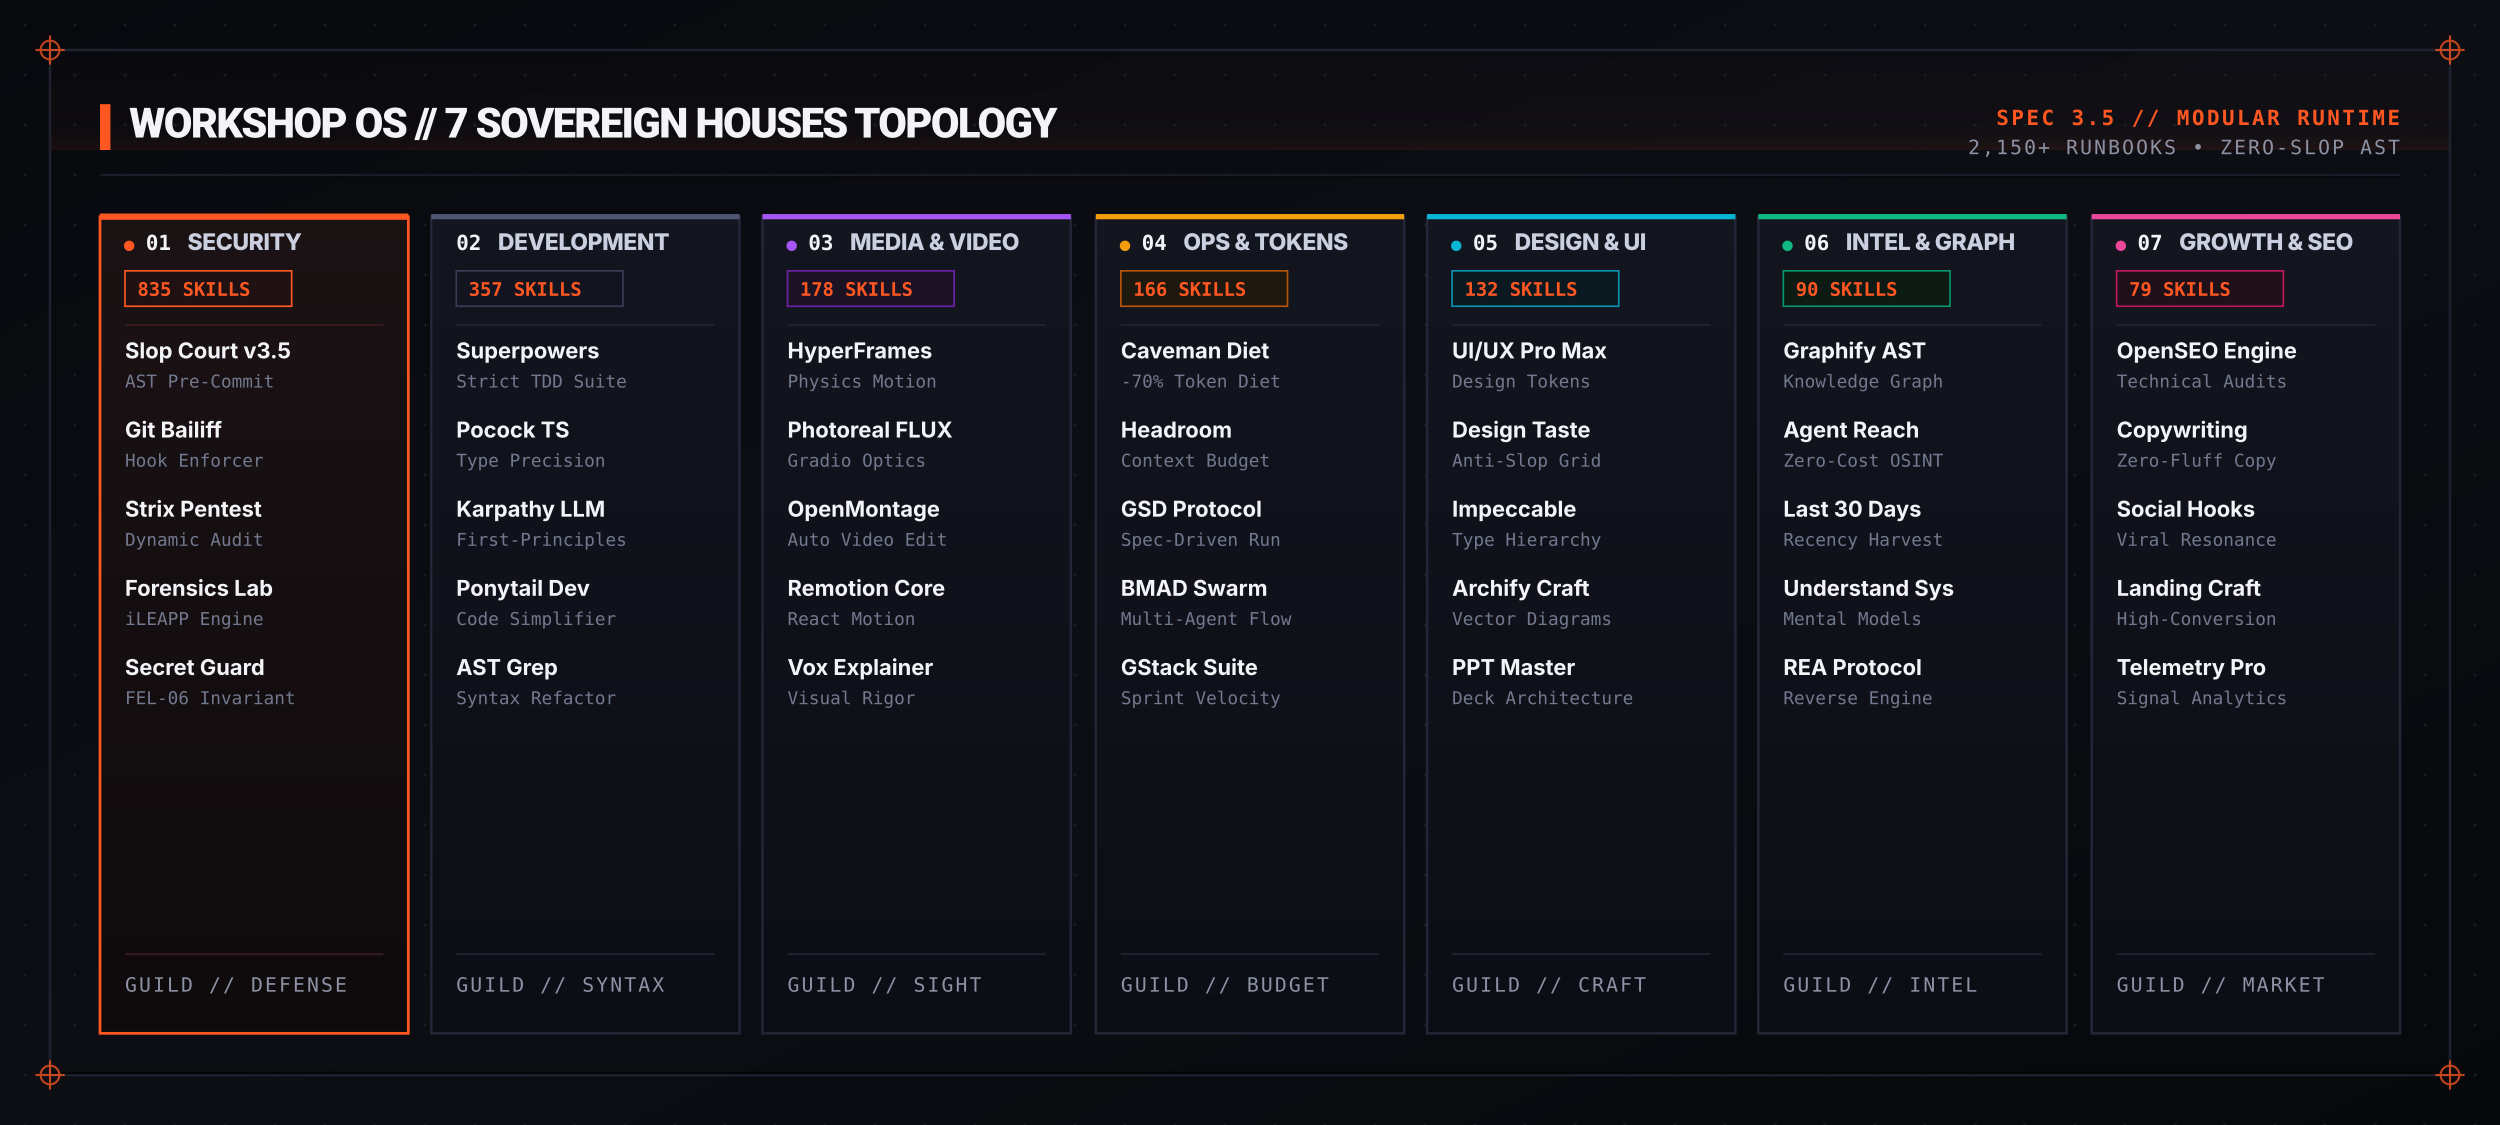
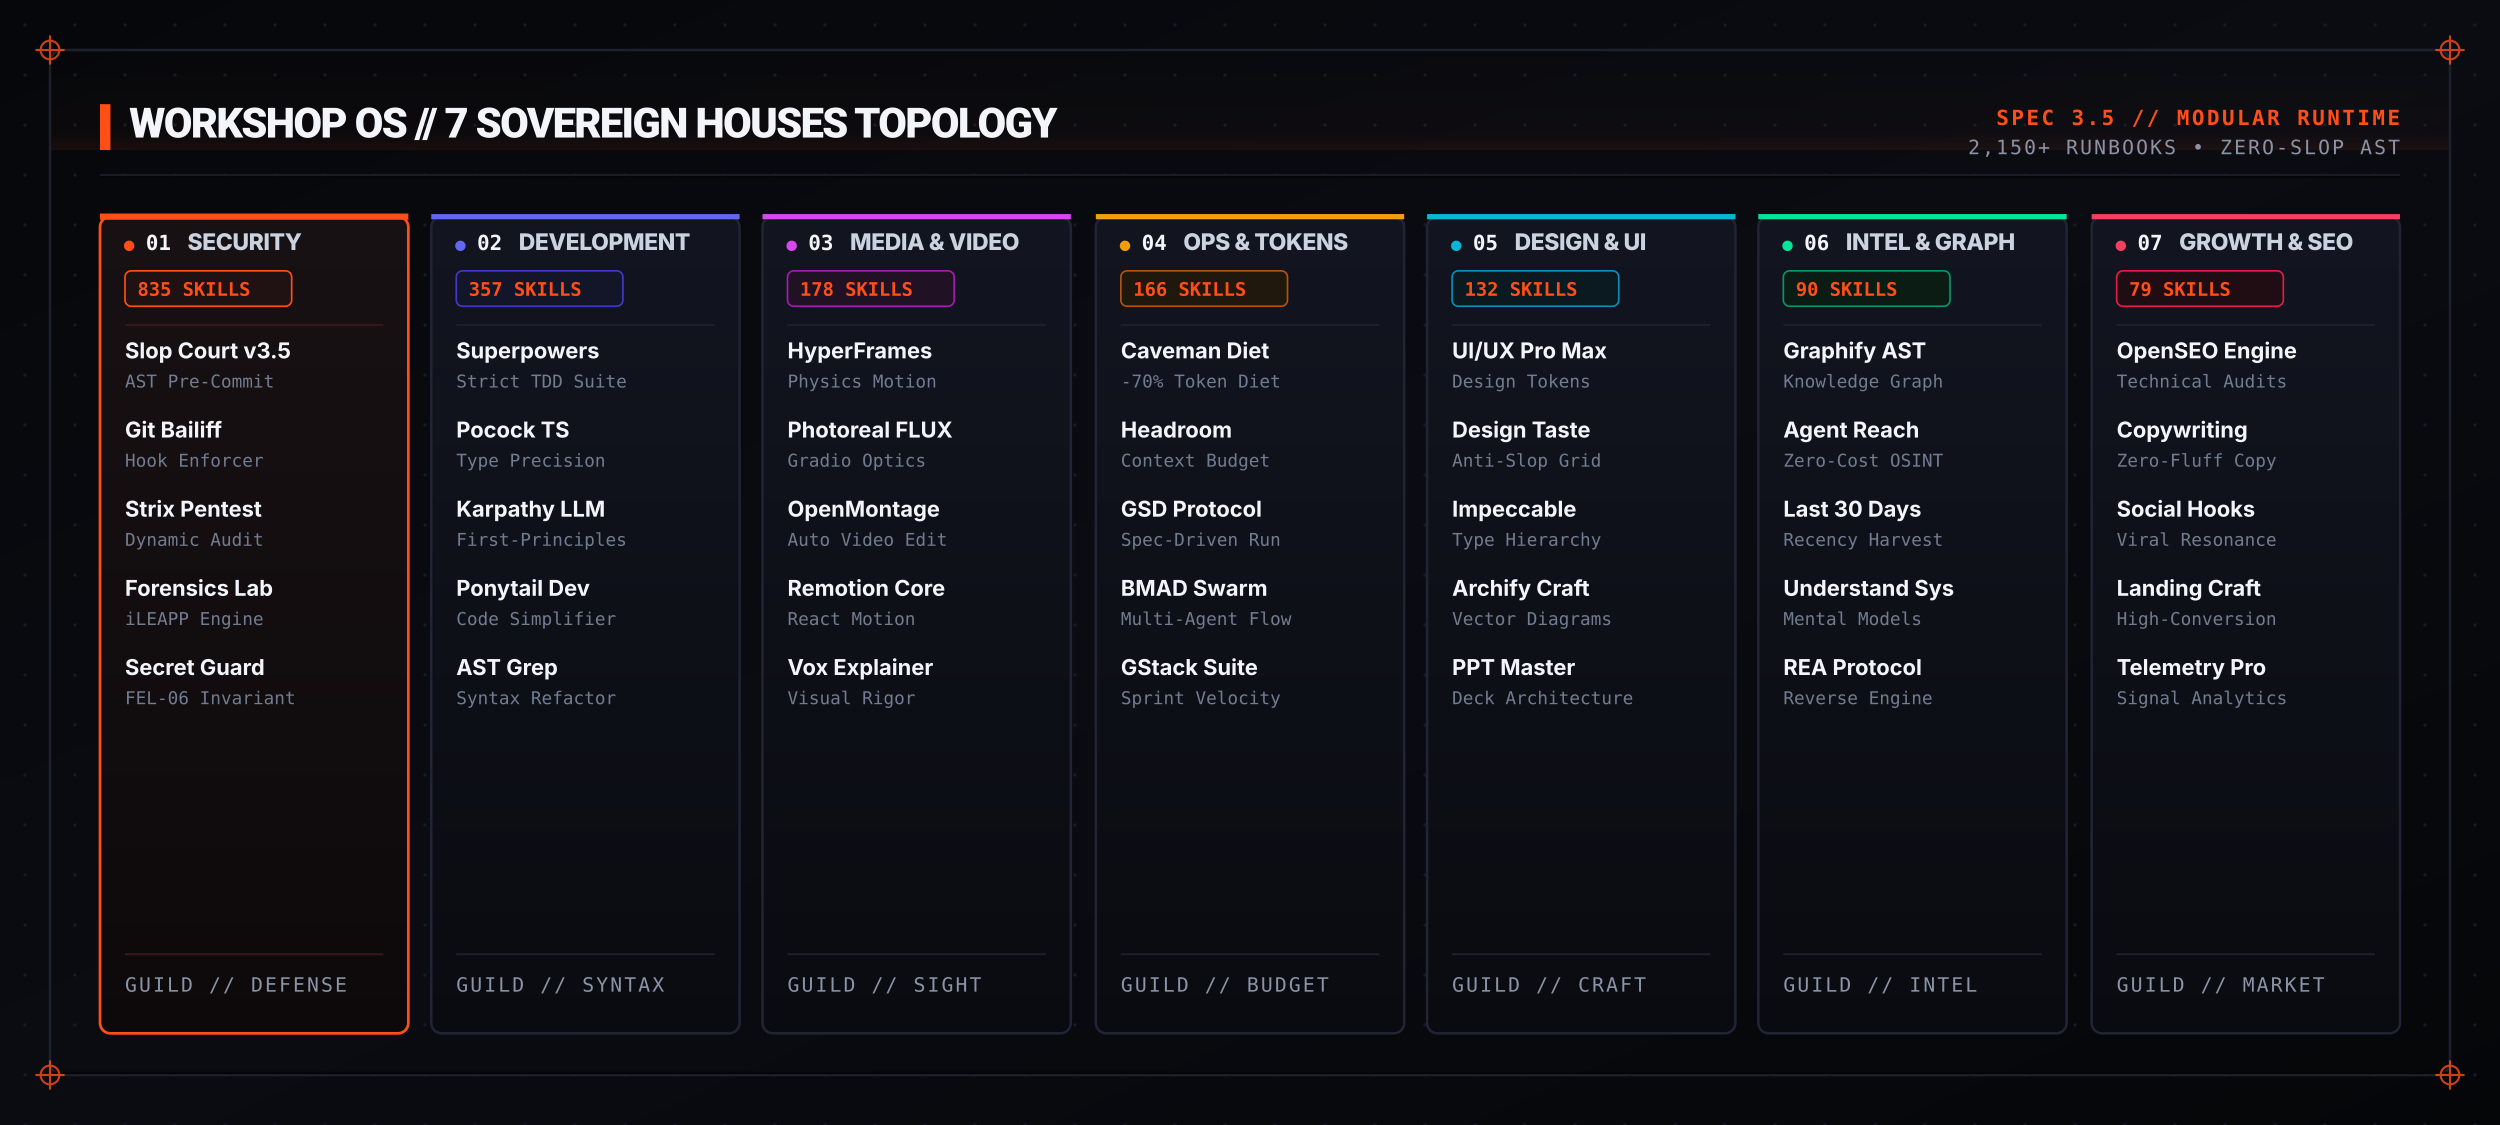
<svg xmlns="http://www.w3.org/2000/svg" viewBox="0 0 1200 540" width="100%" height="100%">
  <defs>
-     <linearGradient id="groundGrad" x1="0%" y1="0%" x2="100%" y2="100%">
-       <stop offset="0%" stop-color="#08090d" />
-       <stop offset="50%" stop-color="#0d0e14" />
-       <stop offset="100%" stop-color="#07080b" />
+     <linearGradient id="topoGround" x1="0%" y1="0%" x2="100%" y2="100%">
+       <stop offset="0%" stop-color="#06070a" />
+       <stop offset="50%" stop-color="#0a0c12" />
+       <stop offset="100%" stop-color="#050608" />
    </linearGradient>
    <linearGradient id="cardGrad" x1="0%" y1="0%" x2="0%" y2="100%">
-       <stop offset="0%" stop-color="#13151f" />
-       <stop offset="100%" stop-color="#0c0d14" />
+       <stop offset="0%" stop-color="#121520" />
+       <stop offset="100%" stop-color="#0a0b10" />
    </linearGradient>
    <linearGradient id="secCardGrad" x1="0%" y1="0%" x2="0%" y2="100%">
-       <stop offset="0%" stop-color="#1b1214" />
-       <stop offset="100%" stop-color="#0e0a0c" />
+       <stop offset="0%" stop-color="#181113" />
+       <stop offset="100%" stop-color="#0d090b" />
    </linearGradient>
    <linearGradient id="bevelLight" x1="0%" y1="0%" x2="100%" y2="0%">
-       <stop offset="0%" stop-color="#1e2230" />
-       <stop offset="50%" stop-color="#363d54" />
-       <stop offset="100%" stop-color="#1e2230" />
+       <stop offset="0%" stop-color="#1f2434" />
+       <stop offset="50%" stop-color="#353c52" />
+       <stop offset="100%" stop-color="#1f2434" />
    </linearGradient>
    <pattern id="dotGrid" width="24" height="24" patternUnits="userSpaceOnUse">
-       <circle cx="12" cy="12" r="0.75" fill="#181a24" />
+       <circle cx="12" cy="12" r="0.8" fill="#171a26" />
    </pattern>
-     <linearGradient id="scanBeam" x1="0%" y1="0%" x2="0%" y2="100%">
-       <stop offset="0%" stop-color="#ff5722" stop-opacity="0" />
-       <stop offset="85%" stop-color="#ff5722" stop-opacity="0.02" />
-       <stop offset="100%" stop-color="#ff5722" stop-opacity="0.08" />
+     <linearGradient id="radarBeam" x1="0%" y1="0%" x2="0%" y2="100%">
+       <stop offset="0%" stop-color="#ff4f17" stop-opacity="0" />
+       <stop offset="85%" stop-color="#ff4f17" stop-opacity="0.02" />
+       <stop offset="100%" stop-color="#ff4f17" stop-opacity="0.08" />
    </linearGradient>
  </defs>
  <style>
    /* Typography Invariants */
-     .head-title { font-family: -apple-system, BlinkMacSystemFont, "Segoe UI", Roboto, "Helvetica Neue", sans-serif; font-weight: 900; font-size: 20px; letter-spacing: -0.8px; fill: #f3f4f8; }
-     .mono-meta { font-family: "JetBrains Mono", "SF Mono", Consolas, monospace; font-size: 9.5px; letter-spacing: 1px; fill: #8c92a4; }
+     .head-title { font-family: -apple-system, BlinkMacSystemFont, "Segoe UI", Roboto, "Helvetica Neue", sans-serif; font-weight: 900; font-size: 20px; letter-spacing: -0.8px; fill: #f3f5fa; }
+     .mono-meta { font-family: "JetBrains Mono", "SF Mono", Consolas, monospace; font-size: 9.5px; letter-spacing: 1px; fill: #8a94a6; }
    .mono-bold { font-family: "JetBrains Mono", "SF Mono", Consolas, monospace; font-size: 10px; font-weight: 700; letter-spacing: 1.2px; }
-     .house-num { font-family: "JetBrains Mono", "SF Mono", monospace; font-size: 10px; font-weight: 800; fill: #f3f4f8; }
-     .house-name { font-family: -apple-system, BlinkMacSystemFont, "Segoe UI", sans-serif; font-weight: 800; font-size: 11px; fill: #cbd0e0; letter-spacing: -0.2px; }
-     .house-stat { font-family: "JetBrains Mono", monospace; font-size: 9px; font-weight: 700; fill: #ff5722; }
-     .item-title { font-family: -apple-system, BlinkMacSystemFont, "Segoe UI", sans-serif; font-weight: 700; font-size: 10.5px; fill: #f3f4f8; }
-     .item-desc { font-family: "JetBrains Mono", "SF Mono", monospace; font-size: 8.5px; fill: #72798e; }
+     .house-num { font-family: "JetBrains Mono", "SF Mono", monospace; font-size: 10px; font-weight: 800; fill: #f3f5fa; }
+     .house-name { font-family: -apple-system, BlinkMacSystemFont, "Segoe UI", sans-serif; font-weight: 800; font-size: 11px; fill: #cbd3e1; letter-spacing: -0.2px; }
+     .house-stat { font-family: "JetBrains Mono", monospace; font-size: 9px; font-weight: 700; fill: #ff4f17; }
+     .item-title { font-family: -apple-system, BlinkMacSystemFont, "Segoe UI", sans-serif; font-weight: 700; font-size: 10.5px; fill: #f3f5fa; }
+     .item-desc { font-family: "JetBrains Mono", "SF Mono", monospace; font-size: 8.5px; fill: #727c90; }

-     /* CSS Micro-Animations */
+     /* Keyframe Animations */
    @keyframes radar-sweep {
      0% { transform: translateY(0); opacity: 0.2; }
      50% { opacity: 0.6; }
      100% { transform: translateY(492px); opacity: 0; }
    }
    @keyframes beacon-ping {
-       0%, 100% { r: 2.5px; opacity: 0.9; }
+       0%, 100% { r: 2.5px; opacity: 0.95; }
      50% { r: 5.5px; opacity: 0.3; }
    }
    @keyframes house-glow {
      0%, 100% { stroke-opacity: 0.6; }
      50% { stroke-opacity: 1; }
    }

    .anim-scan { animation: radar-sweep 7s ease-in-out infinite; }
    .anim-ping { animation: beacon-ping 2s cubic-bezier(0.4, 0, 0.6, 1) infinite; }
    .anim-glow { animation: house-glow 3s ease-in-out infinite; }
  </style>
-   <rect width="1200" height="540" fill="url(#groundGrad)" />
+   <rect width="1200" height="540" fill="url(#topoGround)" />
  <rect width="1200" height="540" fill="url(#dotGrid)" />
  <g clip-path="url(#housesClip)">
-     <rect x="24" y="24" width="1152" height="48" fill="url(#scanBeam)" class="anim-scan" />
+     <rect x="24" y="24" width="1152" height="48" fill="url(#radarBeam)" class="anim-scan" />
  </g>
  <clipPath id="housesClip">
    <rect x="24" y="24" width="1152" height="492" />
  </clipPath>
-   <rect x="24" y="24" width="1152" height="492" fill="none" stroke="#1f222e" stroke-width="1.2" />
+   <rect x="24" y="24" width="1152" height="492" rx="6" fill="none" stroke="#1d212c" stroke-width="1.2" />
  <line x1="25" y1="25" x2="1175" y2="25" stroke="url(#bevelLight)" stroke-width="1" />
  <line x1="25" y1="515" x2="1175" y2="515" stroke="#040507" stroke-width="1.2" />
-   <g stroke="#ff5722" stroke-width="1" opacity="0.75">
+   <g stroke="#ff4f17" stroke-width="1" opacity="0.8">
    <circle cx="24" cy="24" r="4.5" fill="none" />
    <line x1="17" y1="24" x2="31" y2="24" />
    <line x1="24" y1="17" x2="24" y2="31" />
    <circle cx="1176" cy="24" r="4.5" fill="none" />
    <line x1="1169" y1="24" x2="1183" y2="24" />
    <line x1="1176" y1="17" x2="1176" y2="31" />
    <circle cx="24" cy="516" r="4.5" fill="none" />
    <line x1="17" y1="516" x2="31" y2="516" />
    <line x1="24" y1="509" x2="24" y2="523" />
    <circle cx="1176" cy="516" r="4.5" fill="none" />
    <line x1="1169" y1="516" x2="1183" y2="516" />
    <line x1="1176" y1="509" x2="1176" y2="523" />
  </g>
  <g transform="translate(48, 50)">
-     <rect width="5" height="22" fill="#ff5722" />
+     <rect width="5" height="22" fill="#ff4f17" />
    <text x="14" y="16" class="head-title">WORKSHOP OS // 7 SOVEREIGN HOUSES TOPOLOGY</text>
-     <text x="1104" y="10" text-anchor="end" class="mono-bold" fill="#ff5722">SPEC 3.5 // MODULAR RUNTIME</text>
-     <text x="1104" y="24" text-anchor="end" class="mono-meta" fill="#8c92a4">2,150+ RUNBOOKS • ZERO-SLOP AST</text>
-   </g>
-   <line x1="48" y1="84" x2="1152" y2="84" stroke="#1a1d28" stroke-width="1" />
-   <line x1="48" y1="85" x2="1152" y2="85" stroke="#08090d" stroke-width="1" />
+     <text x="1104" y="10" text-anchor="end" class="mono-bold" fill="#ff4f17">SPEC 3.5 // MODULAR RUNTIME</text>
+     <text x="1104" y="24" text-anchor="end" class="mono-meta" fill="#8a94a6">2,150+ RUNBOOKS • ZERO-SLOP AST</text>
+   </g>
+   <line x1="48" y1="84" x2="1152" y2="84" stroke="#181c28" stroke-width="1" />
+   <line x1="48" y1="85" x2="1152" y2="85" stroke="#040507" stroke-width="1" />
  <g transform="translate(48, 104)">
-     <rect width="148" height="392" fill="url(#secCardGrad)" stroke="#ff5722" stroke-width="1.3" class="anim-glow" />
-     <line x1="0" y1="0" x2="148" y2="0" stroke="#ff5722" stroke-width="3" />
-     <g transform="translate(12, 16)">
-       <circle cx="2" cy="-2" r="2.5" fill="#ff5722" class="anim-ping" />
+     <rect width="148" height="392" rx="5" fill="url(#secCardGrad)" stroke="#ff4f17" stroke-width="1.3" class="anim-glow" />
+     <line x1="0" y1="0" x2="148" y2="0" stroke="#ff4f17" stroke-width="3" />
+     <g transform="translate(12, 16)">
+       <circle cx="2" cy="-2" r="2.5" fill="#ff4f17" class="anim-ping" />
      <text x="10" y="0" class="house-num">01</text>
      <text x="30" y="0" class="house-name">SECURITY</text>
-       <rect x="0" y="10" width="80" height="17" fill="#201113" stroke="#ff5722" stroke-width="0.8" />
-       <text x="6" y="22" class="house-stat" fill="#ff5722">835 SKILLS</text>
-       <line x1="0" y1="36" x2="124" y2="36" stroke="#361a1d" />
+       <rect x="0" y="10" width="80" height="17" rx="3" fill="#201113" stroke="#ff4f17" stroke-width="0.8" />
+       <text x="6" y="22" class="house-stat" fill="#ff4f17">835 SKILLS</text>
+       <line x1="0" y1="36" x2="124" y2="36" stroke="#36181b" />
      <g transform="translate(0, 52)">
        <text x="0" y="0" class="item-title">Slop Court v3.5</text>
        <text x="0" y="14" class="item-desc">AST Pre-Commit</text>
        <text x="0" y="38" class="item-title">Git Bailiff</text>
        <text x="0" y="52" class="item-desc">Hook Enforcer</text>
        <text x="0" y="76" class="item-title">Strix Pentest</text>
        <text x="0" y="90" class="item-desc">Dynamic Audit</text>
        <text x="0" y="114" class="item-title">Forensics Lab</text>
        <text x="0" y="128" class="item-desc">iLEAPP Engine</text>
        <text x="0" y="152" class="item-title">Secret Guard</text>
        <text x="0" y="166" class="item-desc">FEL-06 Invariant</text>
      </g>
-       <line x1="0" y1="338" x2="124" y2="338" stroke="#361a1d" />
-       <text x="0" y="356" class="mono-meta" fill="#ff5722">GUILD // DEFENSE</text>
+       <line x1="0" y1="338" x2="124" y2="338" stroke="#36181b" />
+       <text x="0" y="356" class="mono-meta" fill="#ff4f17">GUILD // DEFENSE</text>
    </g>
  </g>
  <g transform="translate(207, 104)">
-     <rect width="148" height="392" fill="url(#cardGrad)" stroke="#222636" stroke-width="1.2" />
-     <line x1="0" y1="0" x2="148" y2="0" stroke="#505672" stroke-width="2.5" />
-     <g transform="translate(12, 16)">
-       <text x="0" y="0" class="house-num">02</text>
-       <text x="20" y="0" class="house-name">DEVELOPMENT</text>
-       <rect x="0" y="10" width="80" height="17" fill="#12141f" stroke="#363d54" stroke-width="0.8" />
-       <text x="6" y="22" class="house-stat" fill="#cbd0e0">357 SKILLS</text>
-       <line x1="0" y1="36" x2="124" y2="36" stroke="#1e2230" />
+     <rect width="148" height="392" rx="5" fill="url(#cardGrad)" stroke="#202434" stroke-width="1.2" />
+     <line x1="0" y1="0" x2="148" y2="0" stroke="#6366f1" stroke-width="2.5" />
+     <g transform="translate(12, 16)">
+       <circle cx="2" cy="-2" r="2.5" fill="#6366f1" class="anim-ping" />
+       <text x="10" y="0" class="house-num">02</text>
+       <text x="30" y="0" class="house-name">DEVELOPMENT</text>
+       <rect x="0" y="10" width="80" height="17" rx="3" fill="#131628" stroke="#4338ca" stroke-width="0.8" />
+       <text x="6" y="22" class="house-stat" fill="#a5b4fc">357 SKILLS</text>
+       <line x1="0" y1="36" x2="124" y2="36" stroke="#1c202c" />
      <g transform="translate(0, 52)">
        <text x="0" y="0" class="item-title">Superpowers</text>
        <text x="0" y="14" class="item-desc">Strict TDD Suite</text>
        <text x="0" y="38" class="item-title">Pocock TS</text>
        <text x="0" y="52" class="item-desc">Type Precision</text>
        <text x="0" y="76" class="item-title">Karpathy LLM</text>
        <text x="0" y="90" class="item-desc">First-Principles</text>
        <text x="0" y="114" class="item-title">Ponytail Dev</text>
        <text x="0" y="128" class="item-desc">Code Simplifier</text>
        <text x="0" y="152" class="item-title">AST Grep</text>
        <text x="0" y="166" class="item-desc">Syntax Refactor</text>
      </g>
-       <line x1="0" y1="338" x2="124" y2="338" stroke="#1e2230" />
-       <text x="0" y="356" class="mono-meta" fill="#8c92a4">GUILD // SYNTAX</text>
+       <line x1="0" y1="338" x2="124" y2="338" stroke="#1c202c" />
+       <text x="0" y="356" class="mono-meta" fill="#a5b4fc">GUILD // SYNTAX</text>
    </g>
  </g>
  <g transform="translate(366, 104)">
-     <rect width="148" height="392" fill="url(#cardGrad)" stroke="#222636" stroke-width="1.2" />
-     <line x1="0" y1="0" x2="148" y2="0" stroke="#a855f7" stroke-width="2.5" />
-     <g transform="translate(12, 16)">
-       <circle cx="2" cy="-2" r="2.5" fill="#a855f7" class="anim-ping" />
+     <rect width="148" height="392" rx="5" fill="url(#cardGrad)" stroke="#202434" stroke-width="1.2" />
+     <line x1="0" y1="0" x2="148" y2="0" stroke="#d946ef" stroke-width="2.5" />
+     <g transform="translate(12, 16)">
+       <circle cx="2" cy="-2" r="2.5" fill="#d946ef" class="anim-ping" />
      <text x="10" y="0" class="house-num">03</text>
      <text x="30" y="0" class="house-name">MEDIA &amp; VIDEO</text>
-       <rect x="0" y="10" width="80" height="17" fill="#1b1224" stroke="#6b21a8" stroke-width="0.8" />
-       <text x="6" y="22" class="house-stat" fill="#c084fc">178 SKILLS</text>
-       <line x1="0" y1="36" x2="124" y2="36" stroke="#1e2230" />
+       <rect x="0" y="10" width="80" height="17" rx="3" fill="#201124" stroke="#a21caf" stroke-width="0.8" />
+       <text x="6" y="22" class="house-stat" fill="#f0abfc">178 SKILLS</text>
+       <line x1="0" y1="36" x2="124" y2="36" stroke="#1c202c" />
      <g transform="translate(0, 52)">
        <text x="0" y="0" class="item-title">HyperFrames</text>
        <text x="0" y="14" class="item-desc">Physics Motion</text>
        <text x="0" y="38" class="item-title">Photoreal FLUX</text>
        <text x="0" y="52" class="item-desc">Gradio Optics</text>
        <text x="0" y="76" class="item-title">OpenMontage</text>
        <text x="0" y="90" class="item-desc">Auto Video Edit</text>
        <text x="0" y="114" class="item-title">Remotion Core</text>
        <text x="0" y="128" class="item-desc">React Motion</text>
        <text x="0" y="152" class="item-title">Vox Explainer</text>
        <text x="0" y="166" class="item-desc">Visual Rigor</text>
      </g>
-       <line x1="0" y1="338" x2="124" y2="338" stroke="#1e2230" />
-       <text x="0" y="356" class="mono-meta" fill="#c084fc">GUILD // SIGHT</text>
+       <line x1="0" y1="338" x2="124" y2="338" stroke="#1c202c" />
+       <text x="0" y="356" class="mono-meta" fill="#f0abfc">GUILD // SIGHT</text>
    </g>
  </g>
  <g transform="translate(526, 104)">
-     <rect width="148" height="392" fill="url(#cardGrad)" stroke="#222636" stroke-width="1.2" />
+     <rect width="148" height="392" rx="5" fill="url(#cardGrad)" stroke="#202434" stroke-width="1.2" />
    <line x1="0" y1="0" x2="148" y2="0" stroke="#f59e0b" stroke-width="2.5" />
    <g transform="translate(12, 16)">
      <circle cx="2" cy="-2" r="2.5" fill="#f59e0b" class="anim-ping" />
      <text x="10" y="0" class="house-num">04</text>
      <text x="30" y="0" class="house-name">OPS &amp; TOKENS</text>
-       <rect x="0" y="10" width="80" height="17" fill="#1f180f" stroke="#b45309" stroke-width="0.8" />
+       <rect x="0" y="10" width="80" height="17" rx="3" fill="#20180c" stroke="#b45309" stroke-width="0.8" />
      <text x="6" y="22" class="house-stat" fill="#fbbf24">166 SKILLS</text>
-       <line x1="0" y1="36" x2="124" y2="36" stroke="#1e2230" />
+       <line x1="0" y1="36" x2="124" y2="36" stroke="#1c202c" />
      <g transform="translate(0, 52)">
        <text x="0" y="0" class="item-title">Caveman Diet</text>
        <text x="0" y="14" class="item-desc">-70% Token Diet</text>
        <text x="0" y="38" class="item-title">Headroom</text>
        <text x="0" y="52" class="item-desc">Context Budget</text>
        <text x="0" y="76" class="item-title">GSD Protocol</text>
        <text x="0" y="90" class="item-desc">Spec-Driven Run</text>
        <text x="0" y="114" class="item-title">BMAD Swarm</text>
        <text x="0" y="128" class="item-desc">Multi-Agent Flow</text>
        <text x="0" y="152" class="item-title">GStack Suite</text>
        <text x="0" y="166" class="item-desc">Sprint Velocity</text>
      </g>
-       <line x1="0" y1="338" x2="124" y2="338" stroke="#1e2230" />
+       <line x1="0" y1="338" x2="124" y2="338" stroke="#1c202c" />
      <text x="0" y="356" class="mono-meta" fill="#fbbf24">GUILD // BUDGET</text>
    </g>
  </g>
  <g transform="translate(685, 104)">
-     <rect width="148" height="392" fill="url(#cardGrad)" stroke="#222636" stroke-width="1.2" />
+     <rect width="148" height="392" rx="5" fill="url(#cardGrad)" stroke="#202434" stroke-width="1.2" />
    <line x1="0" y1="0" x2="148" y2="0" stroke="#06b6d4" stroke-width="2.5" />
    <g transform="translate(12, 16)">
      <circle cx="2" cy="-2" r="2.5" fill="#06b6d4" class="anim-ping" />
      <text x="10" y="0" class="house-num">05</text>
      <text x="30" y="0" class="house-name">DESIGN &amp; UI</text>
-       <rect x="0" y="10" width="80" height="17" fill="#0c1920" stroke="#0891b2" stroke-width="0.8" />
+       <rect x="0" y="10" width="80" height="17" rx="3" fill="#0a1a20" stroke="#0891b2" stroke-width="0.8" />
      <text x="6" y="22" class="house-stat" fill="#38bdf8">132 SKILLS</text>
-       <line x1="0" y1="36" x2="124" y2="36" stroke="#1e2230" />
+       <line x1="0" y1="36" x2="124" y2="36" stroke="#1c202c" />
      <g transform="translate(0, 52)">
        <text x="0" y="0" class="item-title">UI/UX Pro Max</text>
        <text x="0" y="14" class="item-desc">Design Tokens</text>
        <text x="0" y="38" class="item-title">Design Taste</text>
        <text x="0" y="52" class="item-desc">Anti-Slop Grid</text>
        <text x="0" y="76" class="item-title">Impeccable</text>
        <text x="0" y="90" class="item-desc">Type Hierarchy</text>
        <text x="0" y="114" class="item-title">Archify Craft</text>
        <text x="0" y="128" class="item-desc">Vector Diagrams</text>
        <text x="0" y="152" class="item-title">PPT Master</text>
        <text x="0" y="166" class="item-desc">Deck Architecture</text>
      </g>
-       <line x1="0" y1="338" x2="124" y2="338" stroke="#1e2230" />
+       <line x1="0" y1="338" x2="124" y2="338" stroke="#1c202c" />
      <text x="0" y="356" class="mono-meta" fill="#38bdf8">GUILD // CRAFT</text>
    </g>
  </g>
  <g transform="translate(844, 104)">
-     <rect width="148" height="392" fill="url(#cardGrad)" stroke="#222636" stroke-width="1.2" />
-     <line x1="0" y1="0" x2="148" y2="0" stroke="#10b981" stroke-width="2.5" />
-     <g transform="translate(12, 16)">
-       <circle cx="2" cy="-2" r="2.5" fill="#10b981" class="anim-ping" />
+     <rect width="148" height="392" rx="5" fill="url(#cardGrad)" stroke="#202434" stroke-width="1.2" />
+     <line x1="0" y1="0" x2="148" y2="0" stroke="#00e599" stroke-width="2.5" />
+     <g transform="translate(12, 16)">
+       <circle cx="2" cy="-2" r="2.5" fill="#00e599" class="anim-ping" />
      <text x="10" y="0" class="house-num">06</text>
      <text x="30" y="0" class="house-name">INTEL &amp; GRAPH</text>
-       <rect x="0" y="10" width="80" height="17" fill="#0e1a14" stroke="#059669" stroke-width="0.8" />
+       <rect x="0" y="10" width="80" height="17" rx="3" fill="#0b1c14" stroke="#059669" stroke-width="0.8" />
      <text x="6" y="22" class="house-stat" fill="#34d399">90 SKILLS</text>
-       <line x1="0" y1="36" x2="124" y2="36" stroke="#1e2230" />
+       <line x1="0" y1="36" x2="124" y2="36" stroke="#1c202c" />
      <g transform="translate(0, 52)">
        <text x="0" y="0" class="item-title">Graphify AST</text>
        <text x="0" y="14" class="item-desc">Knowledge Graph</text>
        <text x="0" y="38" class="item-title">Agent Reach</text>
        <text x="0" y="52" class="item-desc">Zero-Cost OSINT</text>
        <text x="0" y="76" class="item-title">Last 30 Days</text>
        <text x="0" y="90" class="item-desc">Recency Harvest</text>
        <text x="0" y="114" class="item-title">Understand Sys</text>
        <text x="0" y="128" class="item-desc">Mental Models</text>
        <text x="0" y="152" class="item-title">REA Protocol</text>
        <text x="0" y="166" class="item-desc">Reverse Engine</text>
      </g>
-       <line x1="0" y1="338" x2="124" y2="338" stroke="#1e2230" />
+       <line x1="0" y1="338" x2="124" y2="338" stroke="#1c202c" />
      <text x="0" y="356" class="mono-meta" fill="#34d399">GUILD // INTEL</text>
    </g>
  </g>
  <g transform="translate(1004, 104)">
-     <rect width="148" height="392" fill="url(#cardGrad)" stroke="#222636" stroke-width="1.2" />
-     <line x1="0" y1="0" x2="148" y2="0" stroke="#ec4899" stroke-width="2.5" />
-     <g transform="translate(12, 16)">
-       <circle cx="2" cy="-2" r="2.5" fill="#ec4899" class="anim-ping" />
+     <rect width="148" height="392" rx="5" fill="url(#cardGrad)" stroke="#202434" stroke-width="1.2" />
+     <line x1="0" y1="0" x2="148" y2="0" stroke="#f43f5e" stroke-width="2.5" />
+     <g transform="translate(12, 16)">
+       <circle cx="2" cy="-2" r="2.5" fill="#f43f5e" class="anim-ping" />
      <text x="10" y="0" class="house-num">07</text>
      <text x="30" y="0" class="house-name">GROWTH &amp; SEO</text>
-       <rect x="0" y="10" width="80" height="17" fill="#201019" stroke="#be185d" stroke-width="0.8" />
-       <text x="6" y="22" class="house-stat" fill="#f472b6">79 SKILLS</text>
-       <line x1="0" y1="36" x2="124" y2="36" stroke="#1e2230" />
+       <rect x="0" y="10" width="80" height="17" rx="3" fill="#200d14" stroke="#e11d48" stroke-width="0.8" />
+       <text x="6" y="22" class="house-stat" fill="#fb7185">79 SKILLS</text>
+       <line x1="0" y1="36" x2="124" y2="36" stroke="#1c202c" />
      <g transform="translate(0, 52)">
        <text x="0" y="0" class="item-title">OpenSEO Engine</text>
        <text x="0" y="14" class="item-desc">Technical Audits</text>
        <text x="0" y="38" class="item-title">Copywriting</text>
        <text x="0" y="52" class="item-desc">Zero-Fluff Copy</text>
        <text x="0" y="76" class="item-title">Social Hooks</text>
        <text x="0" y="90" class="item-desc">Viral Resonance</text>
        <text x="0" y="114" class="item-title">Landing Craft</text>
        <text x="0" y="128" class="item-desc">High-Conversion</text>
        <text x="0" y="152" class="item-title">Telemetry Pro</text>
        <text x="0" y="166" class="item-desc">Signal Analytics</text>
      </g>
-       <line x1="0" y1="338" x2="124" y2="338" stroke="#1e2230" />
-       <text x="0" y="356" class="mono-meta" fill="#f472b6">GUILD // MARKET</text>
+       <line x1="0" y1="338" x2="124" y2="338" stroke="#1c202c" />
+       <text x="0" y="356" class="mono-meta" fill="#fb7185">GUILD // MARKET</text>
    </g>
  </g>
</svg>
